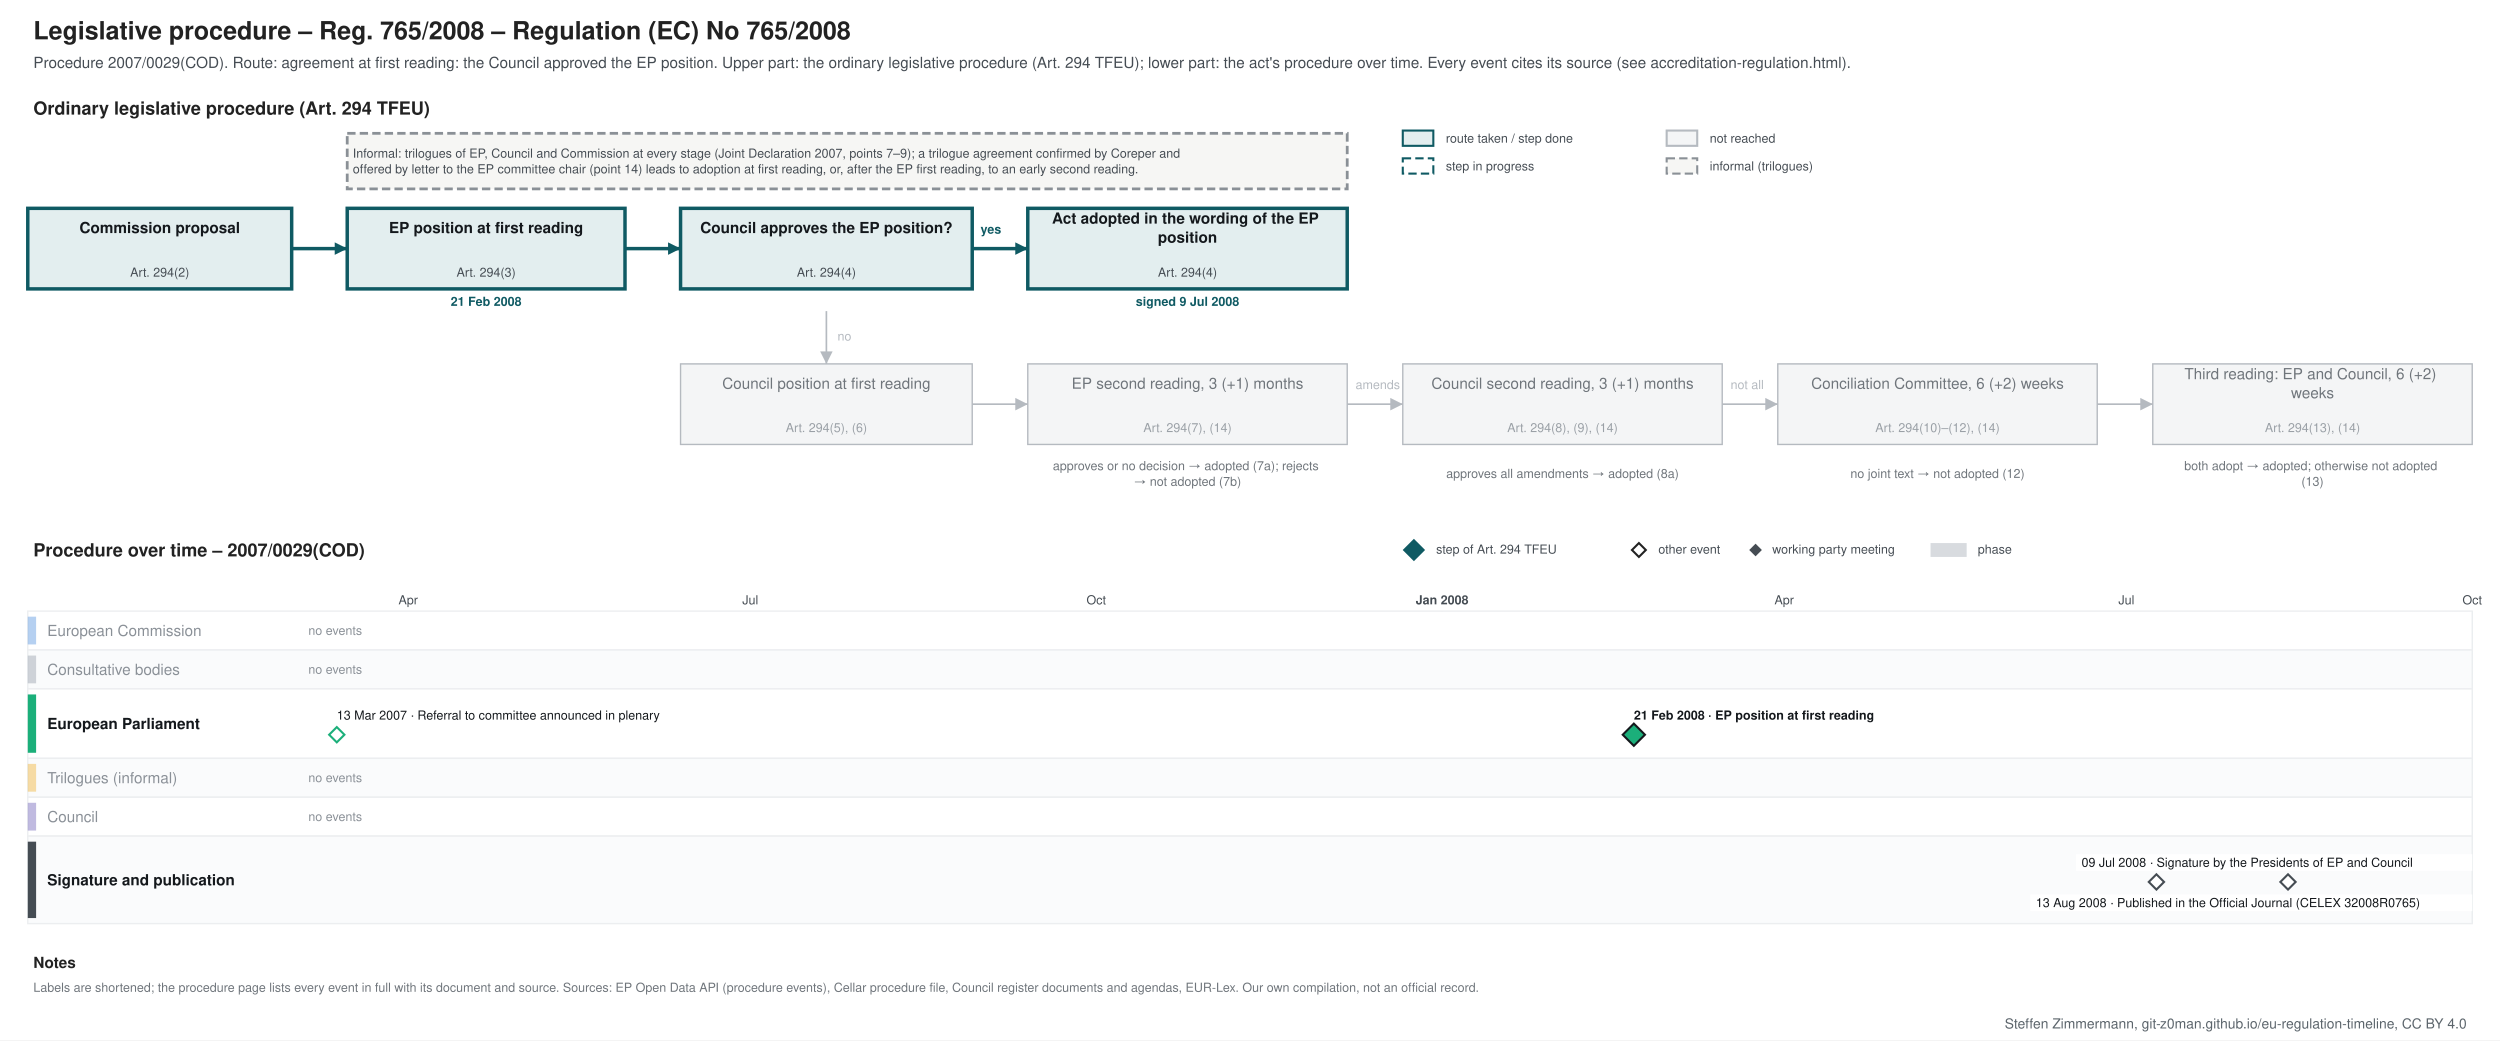
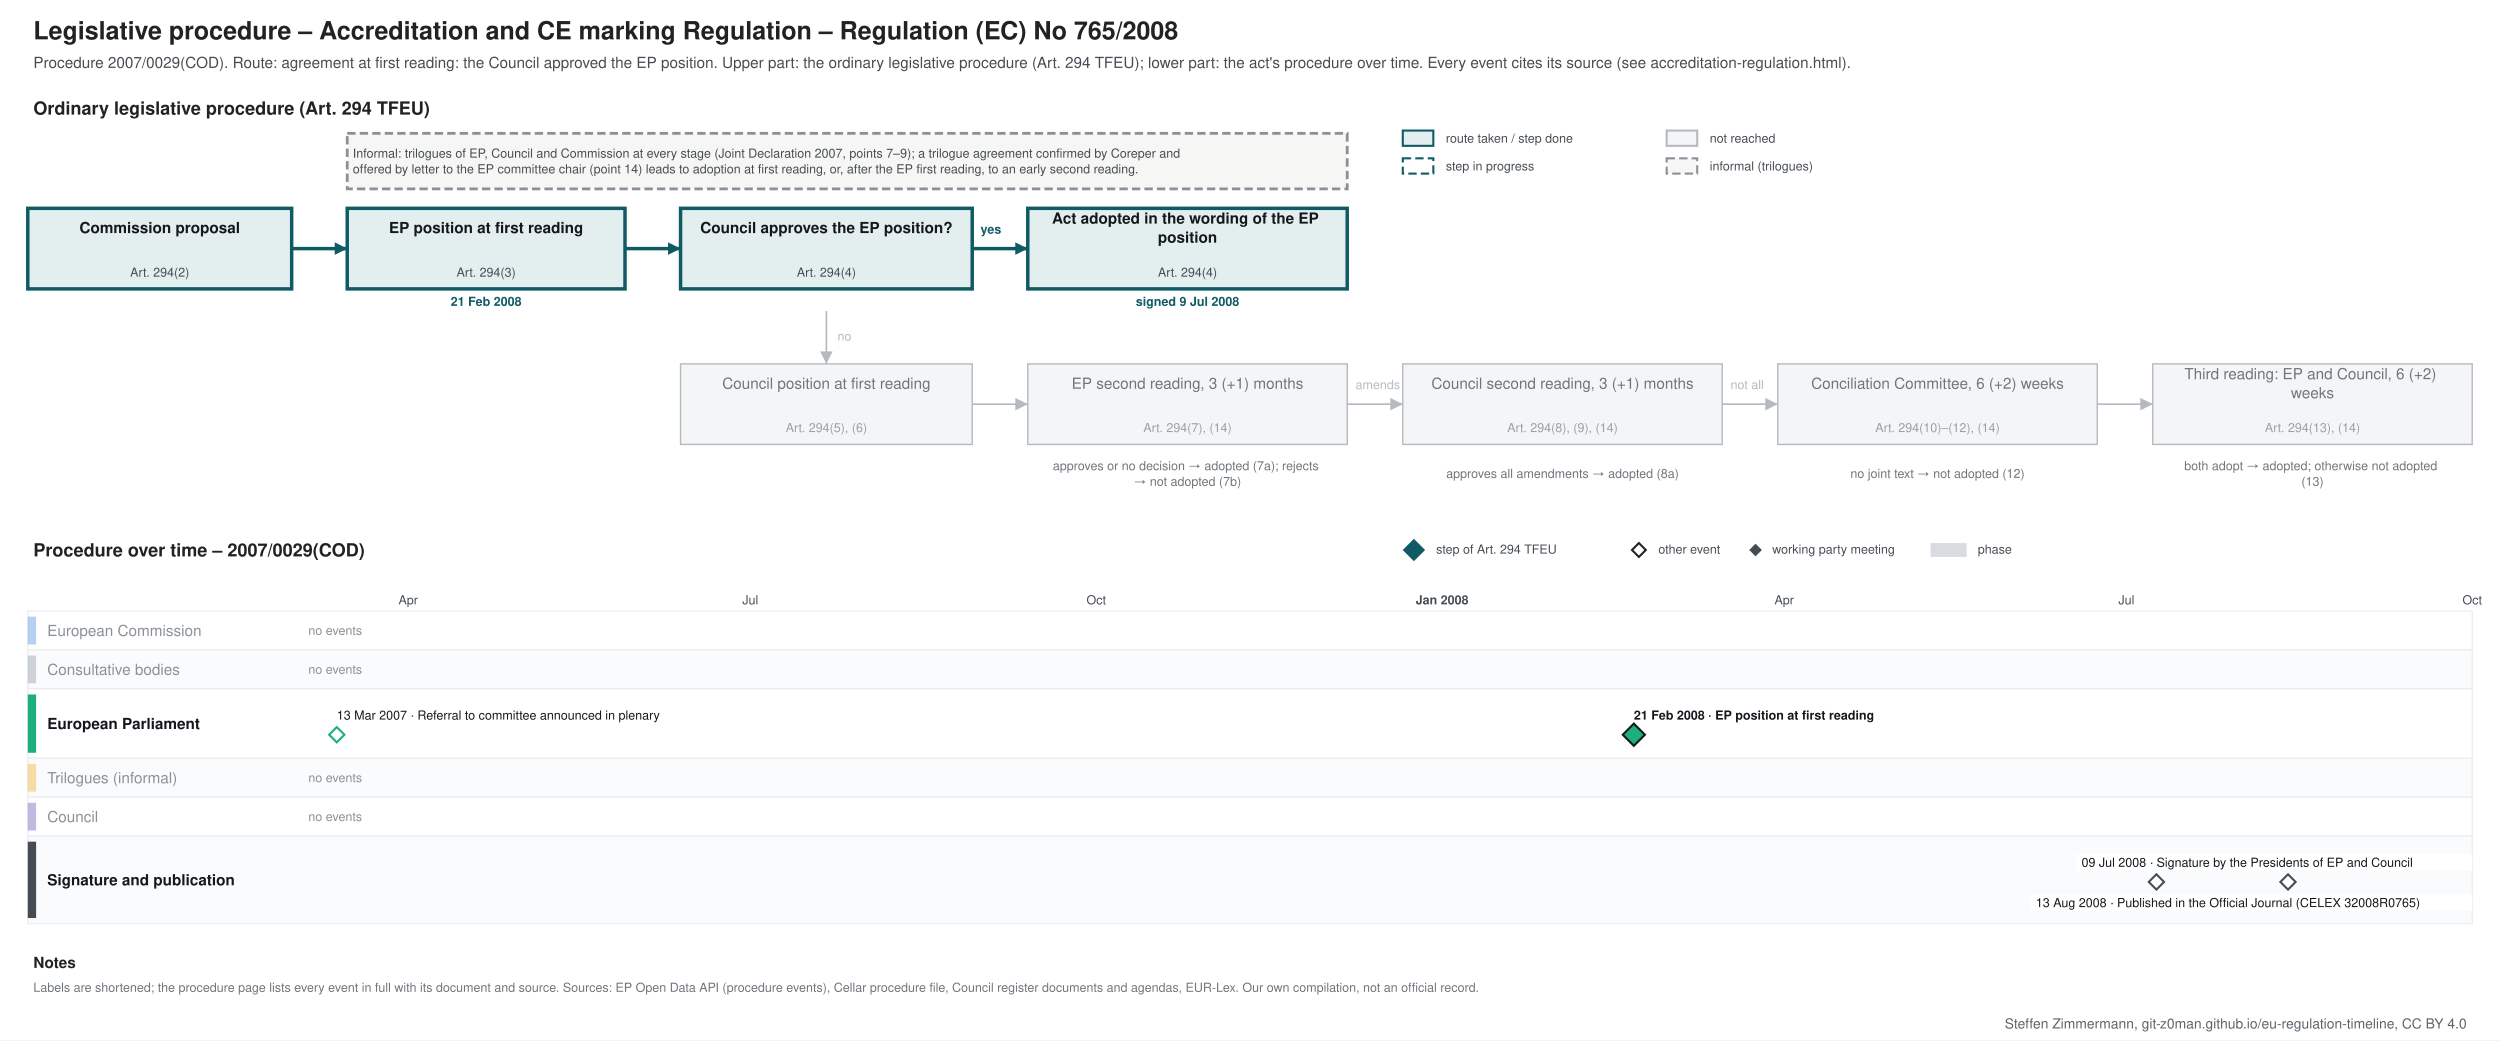
<svg xmlns="http://www.w3.org/2000/svg" xmlns:xlink="http://www.w3.org/1999/xlink" width="1800" height="749" viewBox="0 0 1800 749" font-family="&quot;Source Sans 3&quot;, Helvetica, Arial, sans-serif">
  <rect width="1800" height="749" fill="#ffffff" />
  <g class="procedure" data-route="agreement at first reading: the Council approved the EP position" data-state="adopted" data-as_of="">
    <text font-size="18" fill="#222222" text-anchor="start" font-weight="bold">
-       <tspan x="24.0" y="28.3">Legislative procedure – Reg. 765/2008 – Regulation (EC) No 765/2008</tspan>
+       <tspan x="24.0" y="28.3">Legislative procedure – Accreditation and CE marking Regulation – Regulation (EC) No 765/2008</tspan>
    </text>
    <text font-size="11" fill="#454c53" text-anchor="start">
      <tspan x="24.0" y="48.9">Procedure 2007/0029(COD). Route: agreement at first reading: the Council approved the EP position. Upper part: the ordinary legislative procedure (Art. 294 TFEU); lower part: the act's procedure over time. Every event cites its source (see accreditation-regulation.html).</tspan>
    </text>
    <text font-size="13" fill="#222222" text-anchor="start" font-weight="bold">
      <tspan x="24.0" y="82.5">Ordinary legislative procedure (Art. 294 TFEU)</tspan>
    </text>
    <rect x="1010.0" y="94.0" width="22.0" height="11.0" fill="#e3eeef" stroke="#0f5a63" stroke-width="1.5" />
    <text font-size="9" fill="#454c53" text-anchor="start">
      <tspan x="1041.0" y="102.7">route taken / step done</tspan>
    </text>
    <rect x="1010.0" y="114.0" width="22.0" height="11.0" fill="#ffffff" stroke="#0f5a63" stroke-dasharray="6 3" stroke-width="1.5" />
    <text font-size="9" fill="#454c53" text-anchor="start">
      <tspan x="1041.0" y="122.7">step in progress</tspan>
    </text>
    <rect x="1200.0" y="94.0" width="22.0" height="11.0" fill="#f4f5f6" stroke="#b5bac0" stroke-width="1.5" />
    <text font-size="9" fill="#454c53" text-anchor="start">
      <tspan x="1231.0" y="102.7">not reached</tspan>
    </text>
    <rect x="1200.0" y="114.0" width="22.0" height="11.0" fill="#f6f6f4" stroke="#8a9096" stroke-dasharray="6 3" stroke-width="1.5" />
    <text font-size="9" fill="#454c53" text-anchor="start">
      <tspan x="1231.0" y="122.7">informal (trilogues)</tspan>
    </text>
    <rect x="20.0" y="150.0" width="190.0" height="58.0" fill="#e3eeef" stroke="#0f5a63" stroke-width="2.5" />
    <text font-size="11" fill="#14181c" text-anchor="middle" font-weight="bold">
      <tspan x="115.0" y="167.8">Commission proposal</tspan>
    </text>
    <text font-size="9" fill="#454c53" text-anchor="middle">
      <tspan x="115.0" y="199.2">Art. 294(2)</tspan>
    </text>
    <rect x="250.0" y="150.0" width="200.0" height="58.0" fill="#e3eeef" stroke="#0f5a63" stroke-width="2.5" />
    <text font-size="11" fill="#14181c" text-anchor="middle" font-weight="bold">
      <tspan x="350.0" y="167.8">EP position at first reading</tspan>
    </text>
    <text font-size="9" fill="#454c53" text-anchor="middle">
      <tspan x="350.0" y="199.2">Art. 294(3)</tspan>
    </text>
    <text font-size="9" fill="#0f5a63" text-anchor="middle" font-weight="bold">
      <tspan x="350.0" y="220.2">21 Feb 2008</tspan>
    </text>
    <rect x="490.0" y="150.0" width="210.0" height="58.0" fill="#e3eeef" stroke="#0f5a63" stroke-width="2.5" />
    <text font-size="11" fill="#14181c" text-anchor="middle" font-weight="bold">
      <tspan x="595.0" y="167.8">Council approves the EP position?</tspan>
    </text>
    <text font-size="9" fill="#454c53" text-anchor="middle">
      <tspan x="595.0" y="199.2">Art. 294(4)</tspan>
    </text>
    <rect x="740.0" y="150.0" width="230.0" height="58.0" fill="#e3eeef" stroke="#0f5a63" stroke-width="2.5" />
    <text font-size="11" fill="#14181c" text-anchor="middle" font-weight="bold">
      <tspan x="855.0" y="161.0">Act adopted in the wording of the EP</tspan>
      <tspan x="855.0" y="174.7">position</tspan>
    </text>
    <text font-size="9" fill="#454c53" text-anchor="middle">
      <tspan x="855.0" y="199.2">Art. 294(4)</tspan>
    </text>
    <text font-size="9" fill="#0f5a63" text-anchor="middle" font-weight="bold">
      <tspan x="855.0" y="220.2">signed 9 Jul 2008</tspan>
    </text>
    <rect x="490.0" y="262.0" width="210.0" height="58.0" fill="#f4f5f6" stroke="#b5bac0" stroke-width="1" />
    <text font-size="11" fill="#6f757b" text-anchor="middle">
      <tspan x="595.0" y="279.9">Council position at first reading</tspan>
    </text>
    <text font-size="9" fill="#9aa0a6" text-anchor="middle">
      <tspan x="595.0" y="311.1">Art. 294(5), (6)</tspan>
    </text>
    <rect x="740.0" y="262.0" width="230.0" height="58.0" fill="#f4f5f6" stroke="#b5bac0" stroke-width="1" />
    <text font-size="11" fill="#6f757b" text-anchor="middle">
      <tspan x="855.0" y="279.9">EP second reading, 3 (+1) months</tspan>
    </text>
    <text font-size="9" fill="#9aa0a6" text-anchor="middle">
      <tspan x="855.0" y="311.1">Art. 294(7), (14)</tspan>
    </text>
    <rect x="1010.0" y="262.0" width="230.0" height="58.0" fill="#f4f5f6" stroke="#b5bac0" stroke-width="1" />
    <text font-size="11" fill="#6f757b" text-anchor="middle">
      <tspan x="1125.0" y="279.9">Council second reading, 3 (+1) months</tspan>
    </text>
    <text font-size="9" fill="#9aa0a6" text-anchor="middle">
      <tspan x="1125.0" y="311.1">Art. 294(8), (9), (14)</tspan>
    </text>
    <rect x="1280.0" y="262.0" width="230.0" height="58.0" fill="#f4f5f6" stroke="#b5bac0" stroke-width="1" />
    <text font-size="11" fill="#6f757b" text-anchor="middle">
      <tspan x="1395.0" y="279.9">Conciliation Committee, 6 (+2) weeks</tspan>
    </text>
    <text font-size="9" fill="#9aa0a6" text-anchor="middle">
      <tspan x="1395.0" y="311.1">Art. 294(10)–(12), (14)</tspan>
    </text>
    <rect x="1550.0" y="262.0" width="230.0" height="58.0" fill="#f4f5f6" stroke="#b5bac0" stroke-width="1" />
    <text font-size="11" fill="#6f757b" text-anchor="middle">
      <tspan x="1665.0" y="273.0">Third reading: EP and Council, 6 (+2)</tspan>
      <tspan x="1665.0" y="286.7">weeks</tspan>
    </text>
    <text font-size="9" fill="#9aa0a6" text-anchor="middle">
      <tspan x="1665.0" y="311.1">Art. 294(13), (14)</tspan>
    </text>
    <text font-size="9" fill="#6f757b" text-anchor="middle">
      <tspan x="855.0" y="338.5">approves or no decision → adopted (7a); rejects</tspan>
      <tspan x="855.0" y="349.8">→ not adopted (7b)</tspan>
    </text>
    <text font-size="9" fill="#6f757b" text-anchor="middle">
      <tspan x="1125.0" y="344.1">approves all amendments → adopted (8a)</tspan>
    </text>
    <text font-size="9" fill="#6f757b" text-anchor="middle">
      <tspan x="1395.0" y="344.1">no joint text → not adopted (12)</tspan>
    </text>
    <text font-size="9" fill="#6f757b" text-anchor="middle">
      <tspan x="1665.0" y="338.5">both adopt → adopted; otherwise not adopted</tspan>
      <tspan x="1665.0" y="349.8">(13)</tspan>
    </text>
    <polyline points="210.0,179.0 250.0,179.0" fill="none" stroke="#0f5a63" stroke-width="2.5" />
    <polygon points="250.0,179.0 241.0,183.5 241.0,174.5" fill="#0f5a63" />
    <polyline points="450.0,179.0 490.0,179.0" fill="none" stroke="#0f5a63" stroke-width="2.5" />
    <polygon points="490.0,179.0 481.0,183.5 481.0,174.5" fill="#0f5a63" />
    <polyline points="700.0,179.0 740.0,179.0" fill="none" stroke="#0f5a63" stroke-width="2.5" />
    <polygon points="740.0,179.0 731.0,183.5 731.0,174.5" fill="#0f5a63" />
    <text font-size="9" fill="#0f5a63" text-anchor="start" font-weight="bold">
      <tspan x="706.0" y="168.2">yes</tspan>
    </text>
    <polyline points="595.0,224.0 595.0,262.0" fill="none" stroke="#b5bac0" stroke-width="1.2" />
    <polygon points="595.0,262.0 590.5,253.0 599.5,253.0" fill="#b5bac0" />
    <text font-size="9" fill="#b5bac0" text-anchor="start">
      <tspan x="603.0" y="245.2">no</tspan>
    </text>
    <polyline points="700.0,291.0 740.0,291.0" fill="none" stroke="#b5bac0" stroke-width="1.2" />
    <polygon points="740.0,291.0 731.0,295.5 731.0,286.5" fill="#b5bac0" />
    <polyline points="970.0,291.0 1010.0,291.0" fill="none" stroke="#b5bac0" stroke-width="1.2" />
    <polygon points="1010.0,291.0 1001.0,295.5 1001.0,286.5" fill="#b5bac0" />
    <polyline points="1240.0,291.0 1280.0,291.0" fill="none" stroke="#b5bac0" stroke-width="1.2" />
    <polygon points="1280.0,291.0 1271.0,295.5 1271.0,286.5" fill="#b5bac0" />
    <polyline points="1510.0,291.0 1550.0,291.0" fill="none" stroke="#b5bac0" stroke-width="1.2" />
    <polygon points="1550.0,291.0 1541.0,295.5 1541.0,286.5" fill="#b5bac0" />
    <text font-size="9" fill="#b5bac0" text-anchor="start">
      <tspan x="976.0" y="280.1">amends</tspan>
    </text>
    <text font-size="9" fill="#b5bac0" text-anchor="start">
      <tspan x="1246.0" y="280.1">not all</tspan>
    </text>
    <rect x="250.0" y="96.0" width="720.0" height="40.0" fill="#f6f6f4" stroke="#8a9096" stroke-dasharray="6 3" stroke-width="2" />
    <text font-size="9" fill="#454c53" text-anchor="start">
      <tspan x="254.0" y="113.5">Informal: trilogues of EP, Council and Commission at every stage (Joint Declaration 2007, points 7–9); a trilogue agreement confirmed by Coreper and</tspan>
      <tspan x="254.0" y="124.8">offered by letter to the EP committee chair (point 14) leads to adoption at first reading, or, after the EP first reading, to an early second reading.</tspan>
    </text>
    <text font-size="13" fill="#222222" text-anchor="start" font-weight="bold">
      <tspan x="24.0" y="400.6">Procedure over time – 2007/0029(COD)</tspan>
    </text>
    <polygon points="1018,389 1025,396 1018,403 1011,396" fill="#0f5a63" stroke="#0f5a63" stroke-width="1.5" />
    <text font-size="9" fill="#454c53" text-anchor="start">
      <tspan x="1034.0" y="398.6">step of Art. 294 TFEU</tspan>
    </text>
    <polygon points="1180,391 1185,396 1180,401 1175,396" fill="#ffffff" stroke="#222222" stroke-width="1.5" />
    <text font-size="9" fill="#454c53" text-anchor="start">
      <tspan x="1194.0" y="398.6">other event</tspan>
    </text>
    <polygon points="1264,392.5 1267.5,396 1264,399.5 1260.5,396" fill="#454c53" stroke="#454c53" stroke-width="1.5" />
    <text font-size="9" fill="#454c53" text-anchor="start">
      <tspan x="1276.0" y="398.6">working party meeting</tspan>
    </text>
    <rect x="1390.0" y="391.0" width="26.0" height="10.0" fill="#7b8794" stroke="none" opacity="0.3" />
    <text font-size="9" fill="#454c53" text-anchor="start">
      <tspan x="1424.0" y="398.6">phase</tspan>
    </text>
    <line x1="210.0" y1="440.0" x2="210.0" y2="665.0" stroke="#e3e6e9" stroke-width="1" />
    <line x1="293.9" y1="440.0" x2="293.9" y2="665.0" stroke="#e3e6e9" stroke-width="1" />
    <text font-size="9" fill="#454c53" text-anchor="middle">
      <tspan x="293.9" y="435.1">Apr</tspan>
    </text>
    <line x1="375.1" y1="440.0" x2="375.1" y2="665.0" stroke="#e3e6e9" stroke-width="1" />
    <line x1="459.0" y1="440.0" x2="459.0" y2="665.0" stroke="#e3e6e9" stroke-width="1" />
    <line x1="540.2" y1="440.0" x2="540.2" y2="665.0" stroke="#e3e6e9" stroke-width="1" />
    <text font-size="9" fill="#454c53" text-anchor="middle">
      <tspan x="540.2" y="435.1">Jul</tspan>
    </text>
    <line x1="624.2" y1="440.0" x2="624.2" y2="665.0" stroke="#e3e6e9" stroke-width="1" />
    <line x1="708.1" y1="440.0" x2="708.1" y2="665.0" stroke="#e3e6e9" stroke-width="1" />
    <line x1="789.3" y1="440.0" x2="789.3" y2="665.0" stroke="#e3e6e9" stroke-width="1" />
    <text font-size="9" fill="#454c53" text-anchor="middle">
      <tspan x="789.3" y="435.1">Oct</tspan>
    </text>
    <line x1="873.2" y1="440.0" x2="873.2" y2="665.0" stroke="#e3e6e9" stroke-width="1" />
    <line x1="954.4" y1="440.0" x2="954.4" y2="665.0" stroke="#e3e6e9" stroke-width="1" />
    <line x1="1038.3" y1="440.0" x2="1038.3" y2="665.0" stroke="#b5bac0" stroke-width="1" />
    <text font-size="9" fill="#454c53" text-anchor="middle" font-weight="bold">
      <tspan x="1038.3" y="435.1">Jan 2008</tspan>
    </text>
    <line x1="1122.2" y1="440.0" x2="1122.2" y2="665.0" stroke="#e3e6e9" stroke-width="1" />
    <line x1="1200.7" y1="440.0" x2="1200.7" y2="665.0" stroke="#e3e6e9" stroke-width="1" />
    <line x1="1284.6" y1="440.0" x2="1284.6" y2="665.0" stroke="#e3e6e9" stroke-width="1" />
    <text font-size="9" fill="#454c53" text-anchor="middle">
      <tspan x="1284.6" y="435.1">Apr</tspan>
    </text>
    <line x1="1365.8" y1="440.0" x2="1365.8" y2="665.0" stroke="#e3e6e9" stroke-width="1" />
    <line x1="1449.8" y1="440.0" x2="1449.8" y2="665.0" stroke="#e3e6e9" stroke-width="1" />
    <line x1="1531.0" y1="440.0" x2="1531.0" y2="665.0" stroke="#e3e6e9" stroke-width="1" />
    <text font-size="9" fill="#454c53" text-anchor="middle">
      <tspan x="1531.0" y="435.1">Jul</tspan>
    </text>
    <line x1="1614.9" y1="440.0" x2="1614.9" y2="665.0" stroke="#e3e6e9" stroke-width="1" />
    <line x1="1698.8" y1="440.0" x2="1698.8" y2="665.0" stroke="#e3e6e9" stroke-width="1" />
    <line x1="1780.0" y1="440.0" x2="1780.0" y2="665.0" stroke="#e3e6e9" stroke-width="1" />
    <text font-size="9" fill="#454c53" text-anchor="middle">
      <tspan x="1780.0" y="435.1">Oct</tspan>
    </text>
    <rect x="20.0" y="440.0" width="1760.0" height="28.0" fill="#ffffff" stroke="#eceef0" />
    <rect x="20.0" y="444.0" width="6.0" height="20.0" fill="#2a78d6" stroke="none" opacity="0.35" />
    <text font-size="11" fill="#8a9097" text-anchor="start">
      <tspan x="34.0" y="457.9">European Commission</tspan>
    </text>
    <text font-size="9" fill="#8a9097" text-anchor="start">
      <tspan x="222.0" y="457.1">no events</tspan>
    </text>
    <rect x="20.0" y="468.0" width="1760.0" height="28.0" fill="#fafbfc" stroke="#eceef0" />
    <rect x="20.0" y="472.0" width="6.0" height="20.0" fill="#7b8794" stroke="none" opacity="0.35" />
    <text font-size="11" fill="#8a9097" text-anchor="start">
      <tspan x="34.0" y="485.9">Consultative bodies</tspan>
    </text>
    <text font-size="9" fill="#8a9097" text-anchor="start">
      <tspan x="222.0" y="485.1">no events</tspan>
    </text>
    <rect x="20.0" y="496.0" width="1760.0" height="50.0" fill="#ffffff" stroke="#eceef0" />
    <rect x="20.0" y="500.0" width="6.0" height="42.0" fill="#1baf7a" stroke="none" />
    <text font-size="11" fill="#14181c" text-anchor="start" font-weight="bold">
      <tspan x="34.0" y="524.9">European Parliament</tspan>
    </text>
    <rect x="20.0" y="546.0" width="1760.0" height="28.0" fill="#fafbfc" stroke="#eceef0" />
    <rect x="20.0" y="550.0" width="6.0" height="20.0" fill="#eda100" stroke="none" opacity="0.35" />
    <text font-size="11" fill="#8a9097" text-anchor="start">
      <tspan x="34.0" y="563.9">Trilogues (informal)</tspan>
    </text>
    <text font-size="9" fill="#8a9097" text-anchor="start">
      <tspan x="222.0" y="563.1">no events</tspan>
    </text>
    <rect x="20.0" y="574.0" width="1760.0" height="28.0" fill="#ffffff" stroke="#eceef0" />
    <rect x="20.0" y="578.0" width="6.0" height="20.0" fill="#4a3aa7" stroke="none" opacity="0.35" />
    <text font-size="11" fill="#8a9097" text-anchor="start">
      <tspan x="34.0" y="591.9">Council</tspan>
    </text>
    <text font-size="9" fill="#8a9097" text-anchor="start">
      <tspan x="222.0" y="591.1">no events</tspan>
    </text>
    <rect x="20.0" y="602.0" width="1760.0" height="63.0" fill="#fafbfc" stroke="#eceef0" />
    <rect x="20.0" y="606.0" width="6.0" height="55.0" fill="#454c53" stroke="none" />
    <text font-size="11" fill="#14181c" text-anchor="start" font-weight="bold">
      <tspan x="34.0" y="637.4">Signature and publication</tspan>
    </text>
    <rect x="1172.4" y="509.0" width="218.0" height="12.0" fill="#ffffff" />
    <text font-size="9" fill="#14181c" text-anchor="start" font-weight="bold">
      <tspan x="1176.4" y="518.1">21 Feb 2008 · EP position at first reading</tspan>
    </text>
    <rect x="238.5" y="509.0" width="271.2" height="12.0" fill="#ffffff" />
    <text font-size="9" fill="#14181c" text-anchor="start">
      <tspan x="242.5" y="518.1">13 Mar 2007 · Referral to committee announced in plenary</tspan>
    </text>
    <g>
      <polygon points="242.483,523.5 247.983,529 242.483,534.5 236.983,529" fill="#ffffff" stroke="#1baf7a" stroke-width="1.5" />
    </g>
    <g>
      <polygon points="1176.362,521 1184.362,529 1176.362,537 1168.362,529" fill="#1baf7a" stroke="#14181c" stroke-width="1.5" />
    </g>
    <rect x="1494.7" y="615.0" width="285.3" height="12.0" fill="#ffffff" />
    <text font-size="9" fill="#14181c" text-anchor="start">
      <tspan x="1498.7" y="624.1">09 Jul 2008 · Signature by the Presidents of EP and Council</tspan>
    </text>
    <rect x="1461.8" y="644.0" width="318.2" height="12.0" fill="#ffffff" />
    <a xlink:href="https://eur-lex.europa.eu/legal-content/EN/TXT/?uri=CELEX:32008R0765" target="_blank">
      <text font-size="9" fill="#14181c" text-anchor="start">
        <tspan x="1465.8" y="653.1">13 Aug 2008 · Published in the Official Journal (CELEX 32008R0765)</tspan>
      </text>
    </a>
    <g>
      <polygon points="1552.621,629.5 1558.121,635 1552.621,640.5 1547.121,635" fill="#ffffff" stroke="#454c53" stroke-width="1.5" />
    </g>
    <a xlink:href="https://eur-lex.europa.eu/legal-content/EN/TXT/?uri=CELEX:32008R0765" target="_blank">
      <polygon points="1647.362,629.5 1652.862,635 1647.362,640.5 1641.862,635" fill="#ffffff" stroke="#454c53" stroke-width="1.5" />
    </a>
    <text font-size="11" fill="#222222" text-anchor="start" font-weight="bold">
      <tspan x="24.0" y="696.9">Notes</tspan>
    </text>
    <text font-size="9" fill="#6f757b" text-anchor="start">
      <tspan x="24.0" y="714.1">Labels are shortened; the procedure page lists every event in full with its document and source. Sources: EP Open Data API (procedure events), Cellar procedure file, Council register documents and agendas, EUR-Lex. Our own compilation, not an official record.</tspan>
    </text>
  </g>
  <text font-size="10" fill="#5b646b" text-anchor="end">
    <tspan x="1776.0" y="740.5">Steffen Zimmermann, git-z0man.github.io/eu-regulation-timeline, CC BY 4.0</tspan>
  </text>
</svg>
